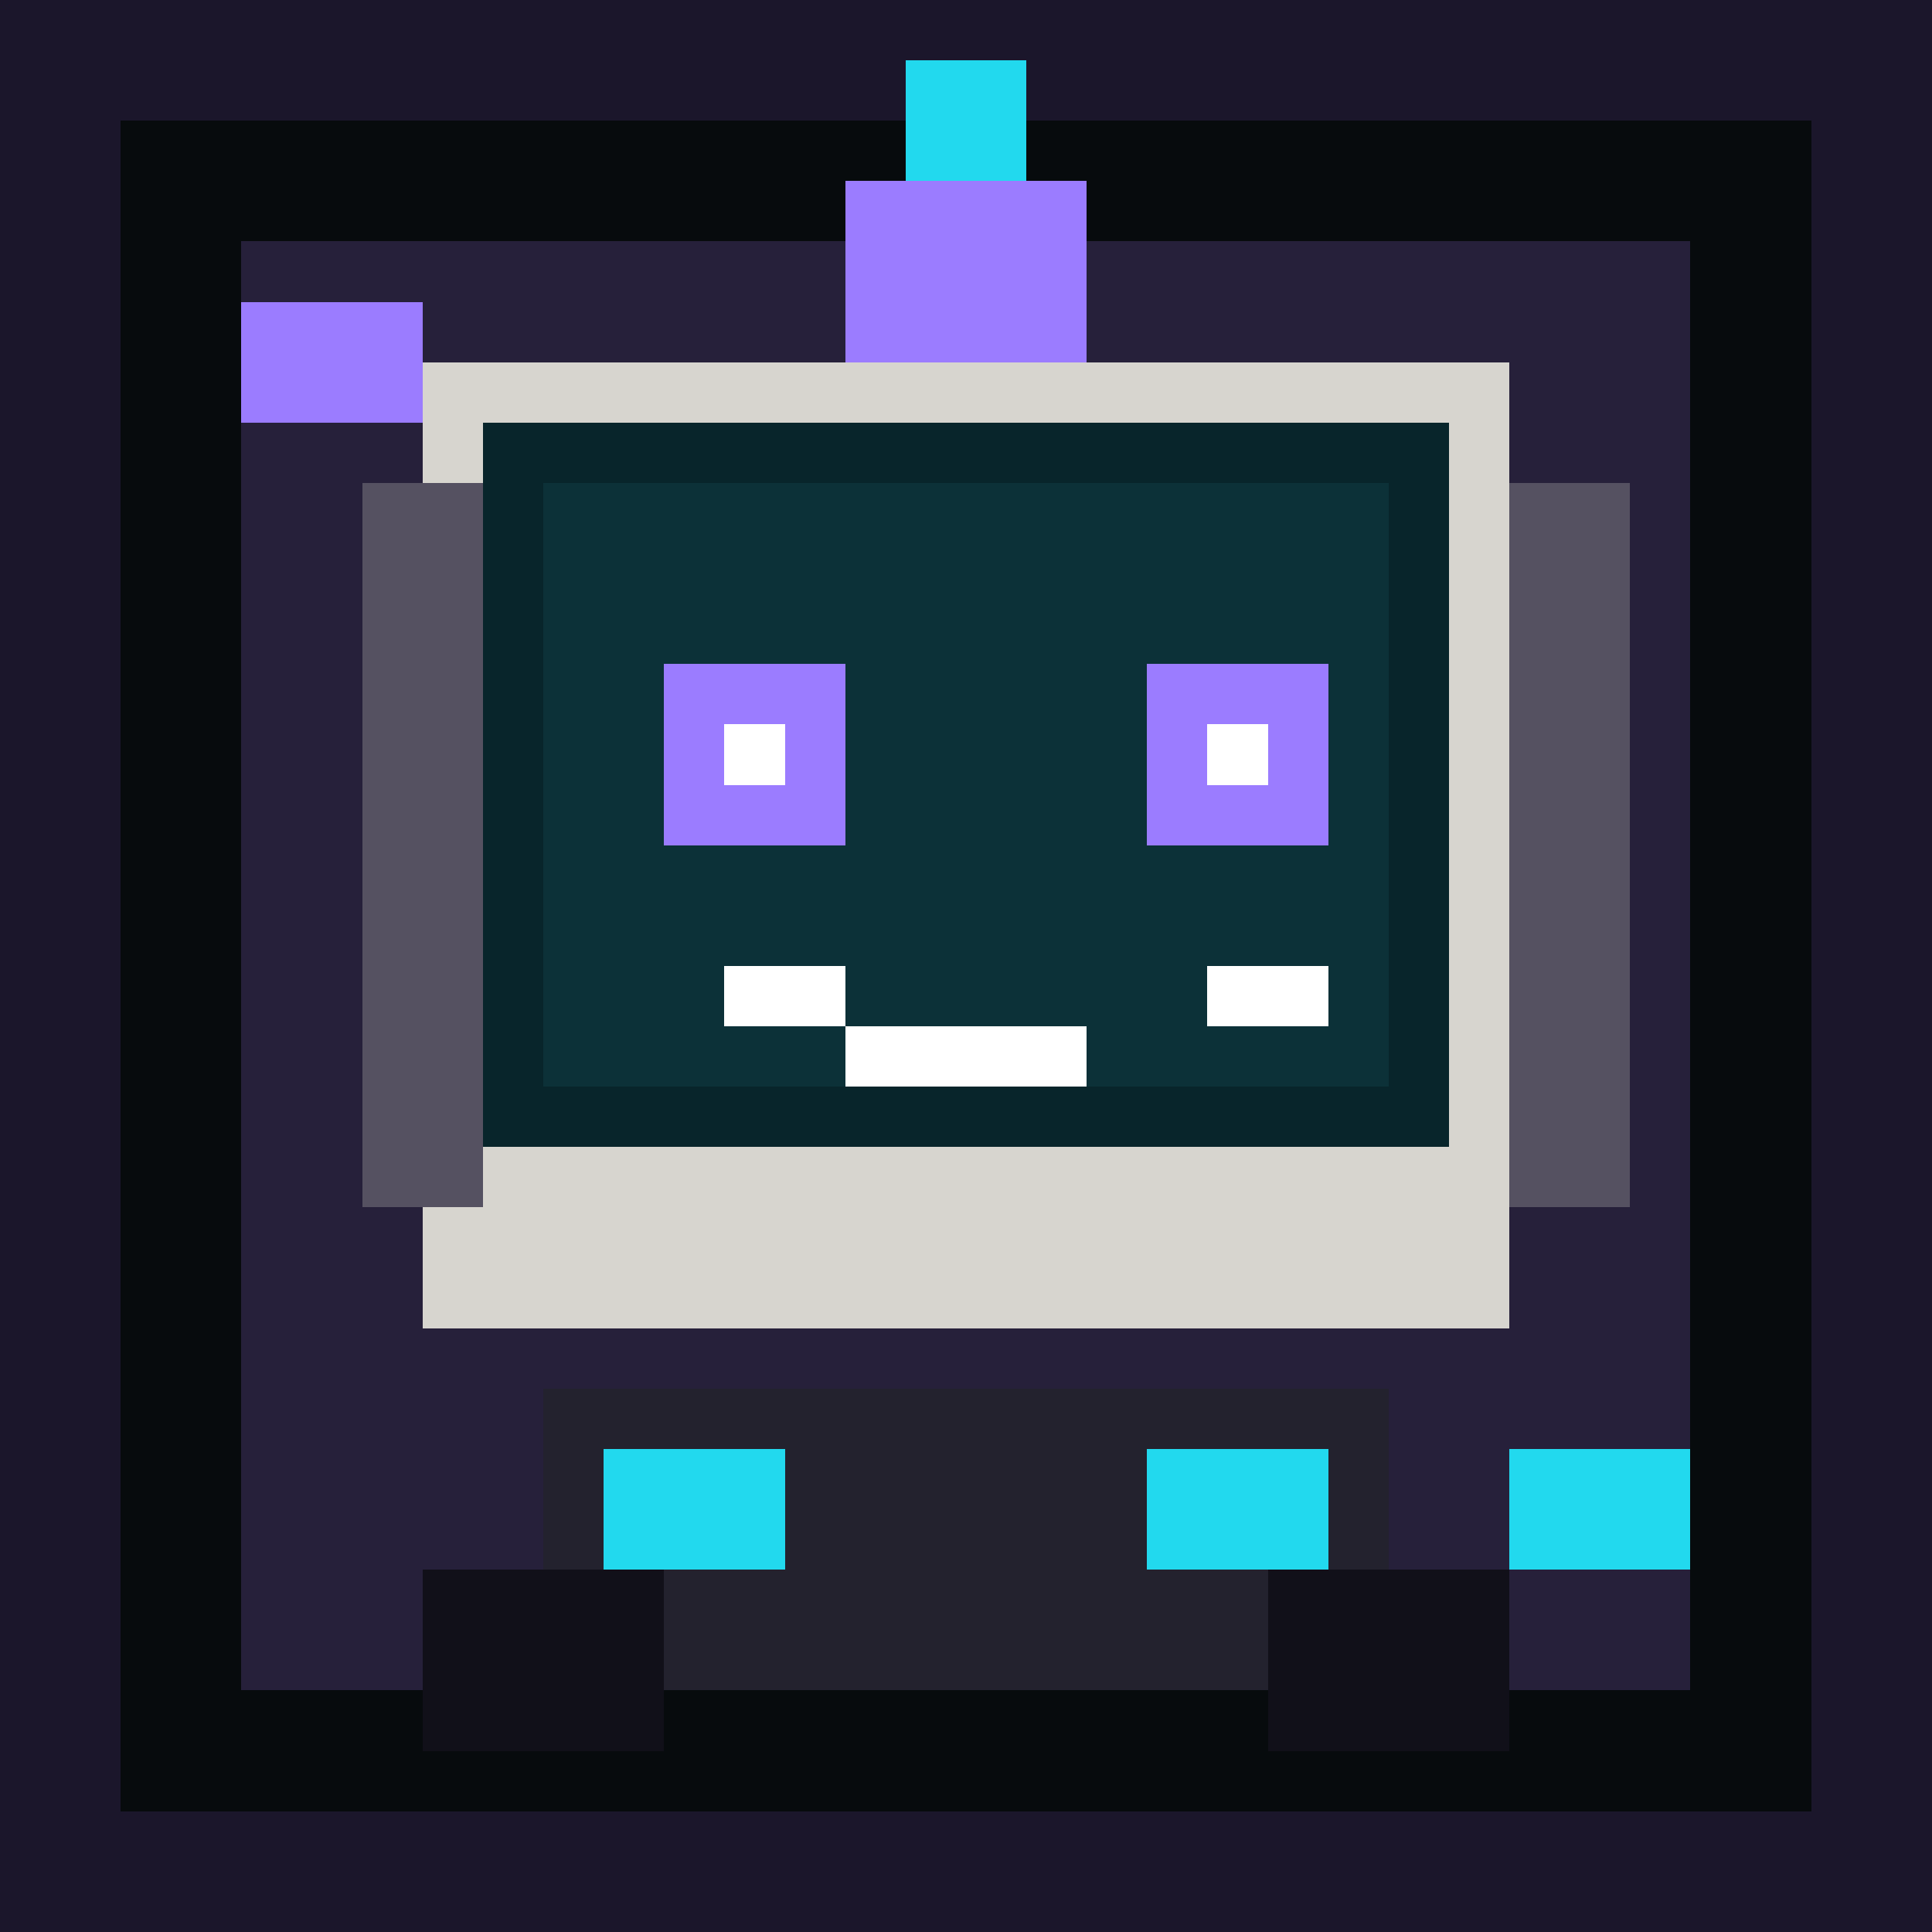
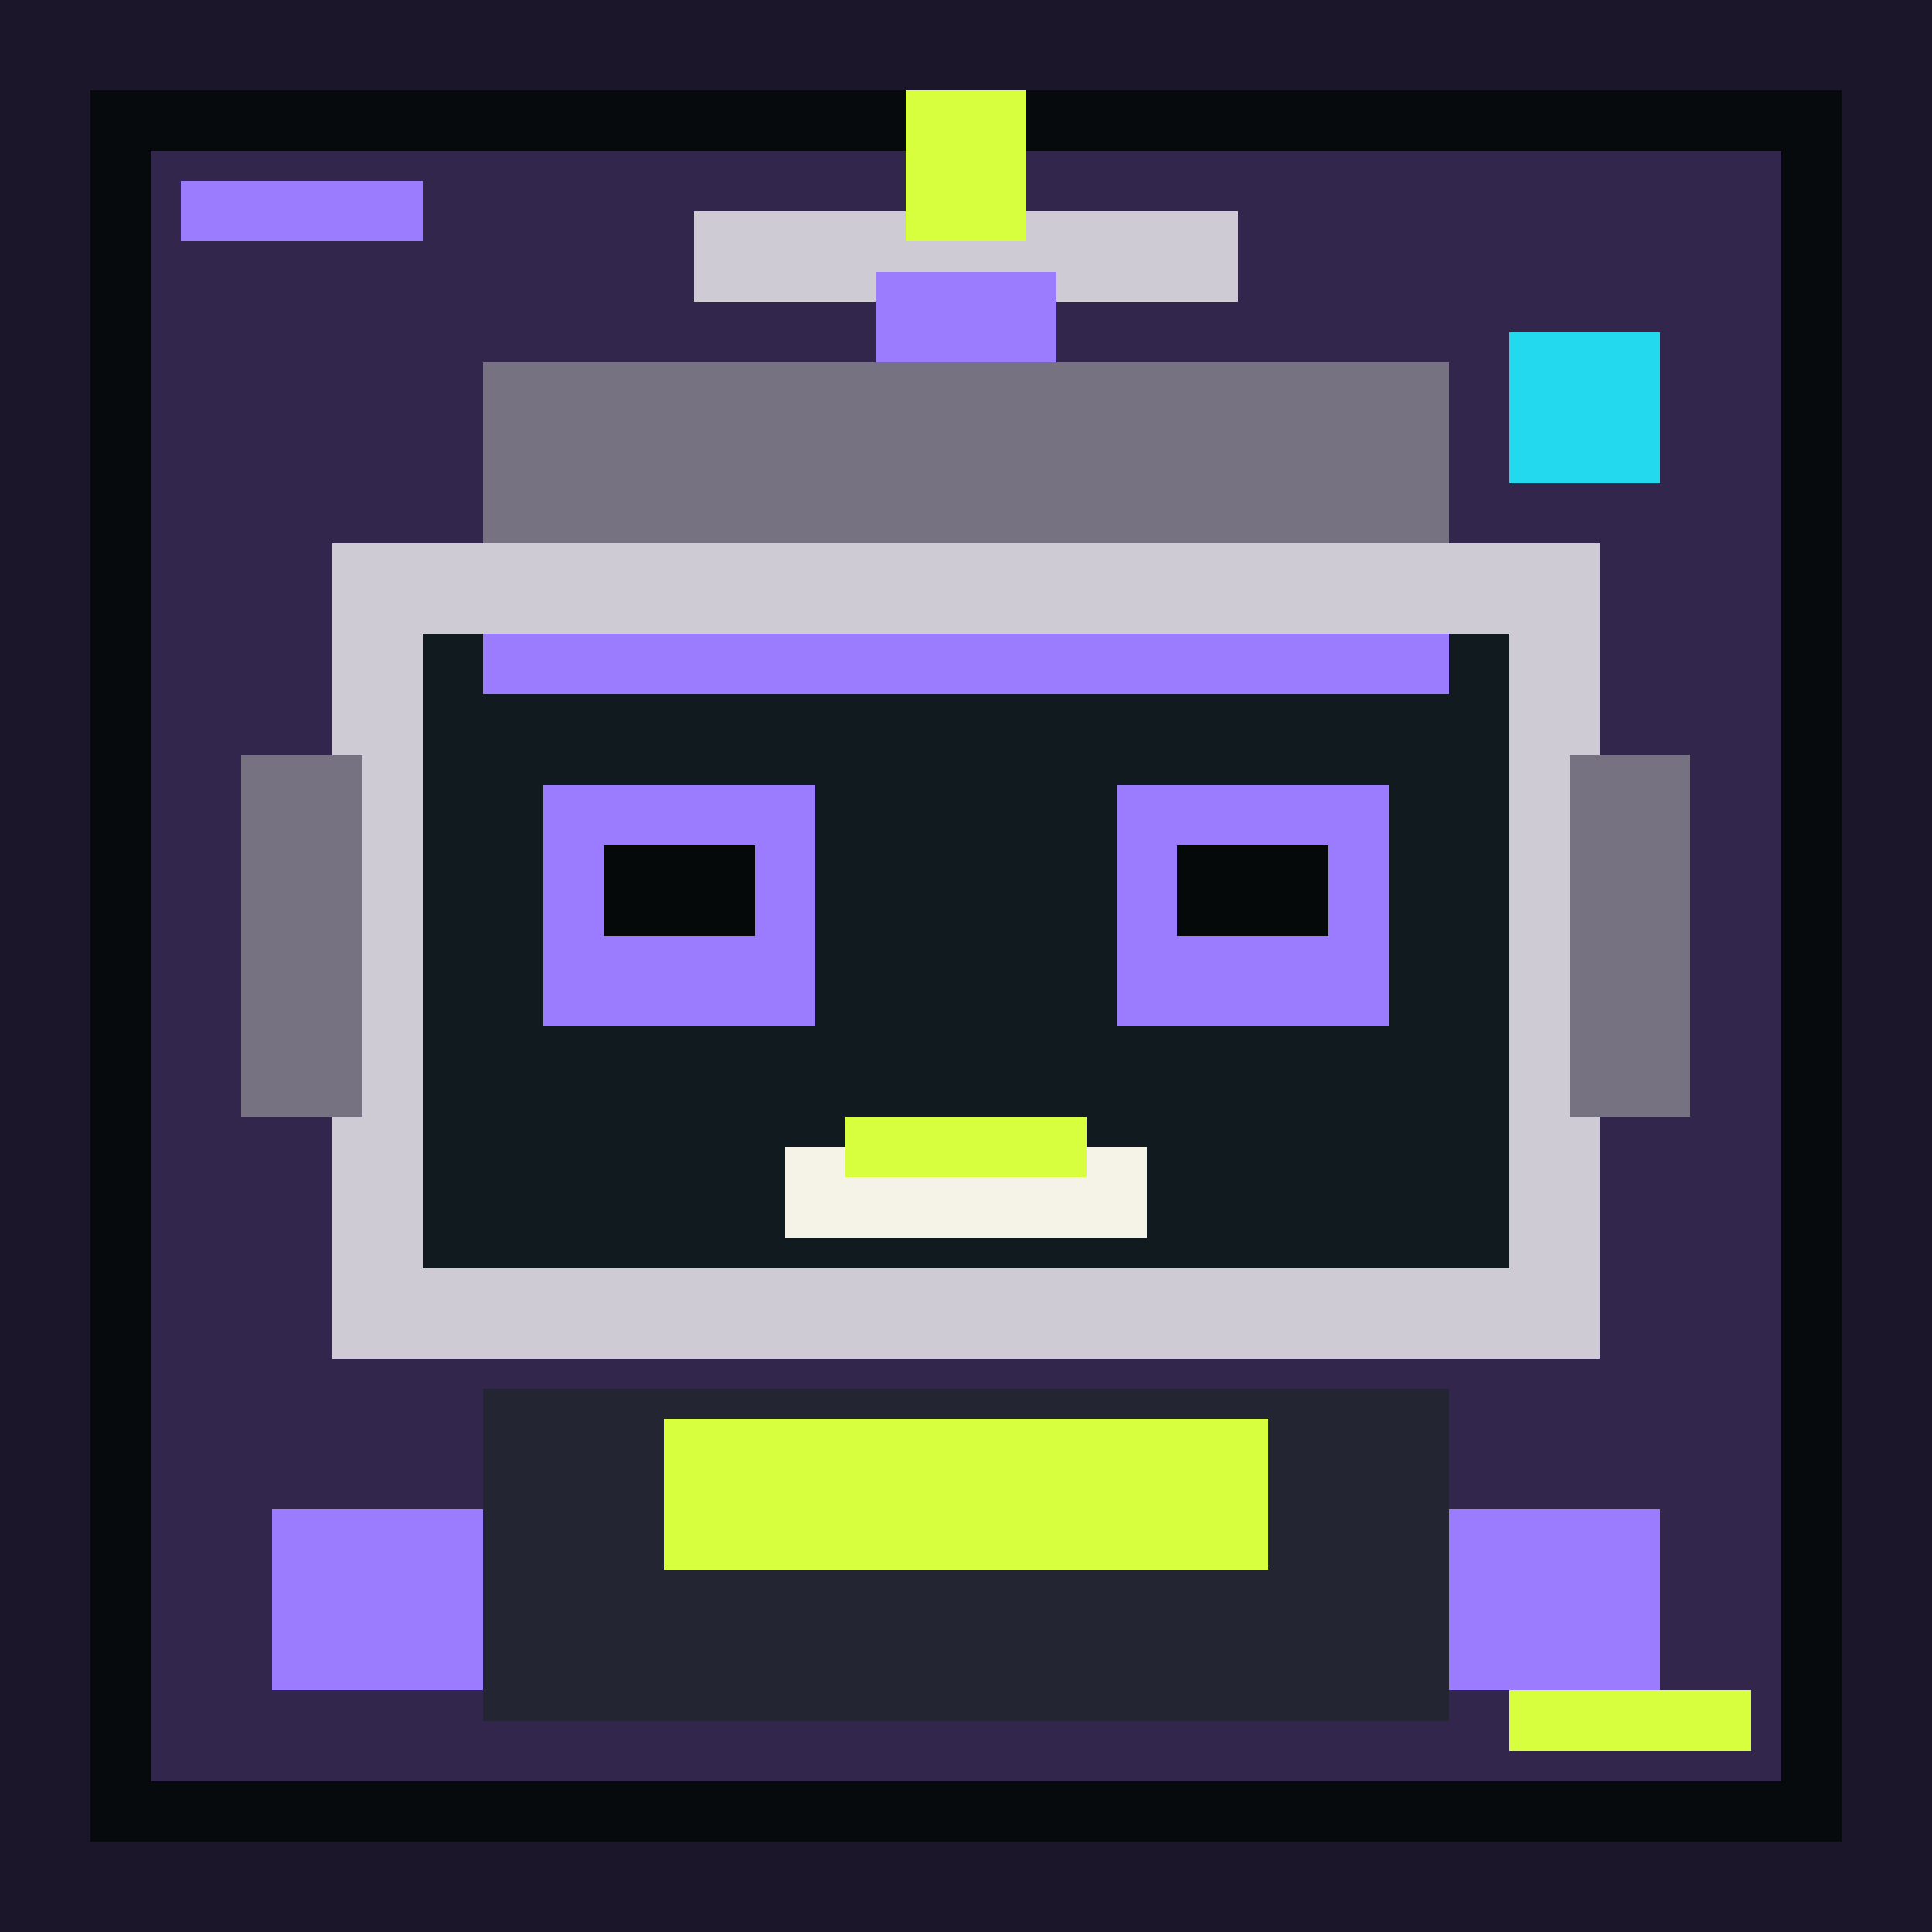
- <svg xmlns="http://www.w3.org/2000/svg" width="256" height="256" viewBox="0 0 256 256" shape-rendering="crispEdges">
-   <rect x="0" y="0" width="256" height="256" fill="#1b162b" />
-   <rect x="16" y="16" width="224" height="224" fill="#070b0d" />
-   <rect x="32" y="32" width="192" height="192" fill="#26203a" />
-   <rect x="56" y="48" width="144" height="128" fill="#d7d5cf" />
-   <rect x="48" y="64" width="16" height="96" fill="#555161" />
-   <rect x="200" y="64" width="16" height="96" fill="#555161" />
-   <rect x="64" y="56" width="128" height="96" fill="#08252b" />
-   <rect x="72" y="64" width="112" height="80" fill="#0c3138" />
-   <rect x="88" y="88" width="24" height="24" fill="#9b7cff" />
-   <rect x="152" y="88" width="24" height="24" fill="#9b7cff" />
-   <rect x="96" y="96" width="8" height="8" fill="#fff" />
-   <rect x="160" y="96" width="8" height="8" fill="#fff" />
-   <rect x="96" y="128" width="16" height="8" fill="#fff" />
-   <rect x="112" y="136" width="32" height="8" fill="#fff" />
-   <rect x="160" y="128" width="16" height="8" fill="#fff" />
-   <rect x="112" y="24" width="32" height="24" fill="#9b7cff" />
-   <rect x="120" y="8" width="16" height="16" fill="#22d9ee" />
-   <rect x="72" y="184" width="112" height="40" fill="#23222e" />
-   <rect x="56" y="208" width="32" height="24" fill="#111019" />
-   <rect x="168" y="208" width="32" height="24" fill="#111019" />
-   <rect x="80" y="192" width="24" height="16" fill="#22d9ee" />
-   <rect x="152" y="192" width="24" height="16" fill="#22d9ee" />
-   <rect x="32" y="40" width="24" height="16" fill="#9b7cff" />
-   <rect x="200" y="192" width="24" height="16" fill="#22d9ee" />
+ <svg xmlns="http://www.w3.org/2000/svg" width="512" height="512" viewBox="0 0 64 64" shape-rendering="crispEdges">
+   <rect x="0" y="0" width="64" height="64" fill="#1c162b" />
+   <rect x="3" y="3" width="58" height="58" fill="#070a0c" />
+   <rect x="5" y="5" width="54" height="54" fill="#33264c" />
+   <rect x="23" y="7" width="18" height="3" fill="#cfcbd4" />
+   <rect x="30" y="3" width="4" height="5" fill="#d8ff3e" />
+   <rect x="16" y="12" width="32" height="6" fill="#777281" />
+   <rect x="11" y="18" width="42" height="27" fill="#cfcbd4" />
+   <rect x="14" y="21" width="36" height="21" fill="#111a1e" />
+   <rect x="18" y="26" width="9" height="8" fill="#9b7cff" />
+   <rect x="37" y="26" width="9" height="8" fill="#9b7cff" />
+   <rect x="20" y="28" width="5" height="3" fill="#05090a" />
+   <rect x="39" y="28" width="5" height="3" fill="#05090a" />
+   <rect x="26" y="38" width="12" height="3" fill="#f5f3e8" />
+   <rect x="8" y="25" width="4" height="12" fill="#777281" />
+   <rect x="52" y="25" width="4" height="12" fill="#777281" />
+   <rect x="16" y="46" width="32" height="11" fill="#242532" />
+   <rect x="22" y="47" width="20" height="5" fill="#d8ff3e" />
+   <rect x="9" y="50" width="7" height="6" fill="#9b7cff" />
+   <rect x="48" y="50" width="7" height="6" fill="#9b7cff" />
+   <rect x="6" y="6" width="8" height="2" fill="#9b7cff" />
+   <rect x="50" y="56" width="8" height="2" fill="#d8ff3e" />
+   <rect x="16" y="21" width="32" height="2" fill="#9b7cff" />
+   <rect x="28" y="37" width="8" height="2" fill="#d8ff3e" />
+   <rect x="29" y="9" width="6" height="3" fill="#9b7cff" />
+   <rect x="50" y="11" width="5" height="5" fill="#22d9ee" />
</svg>
